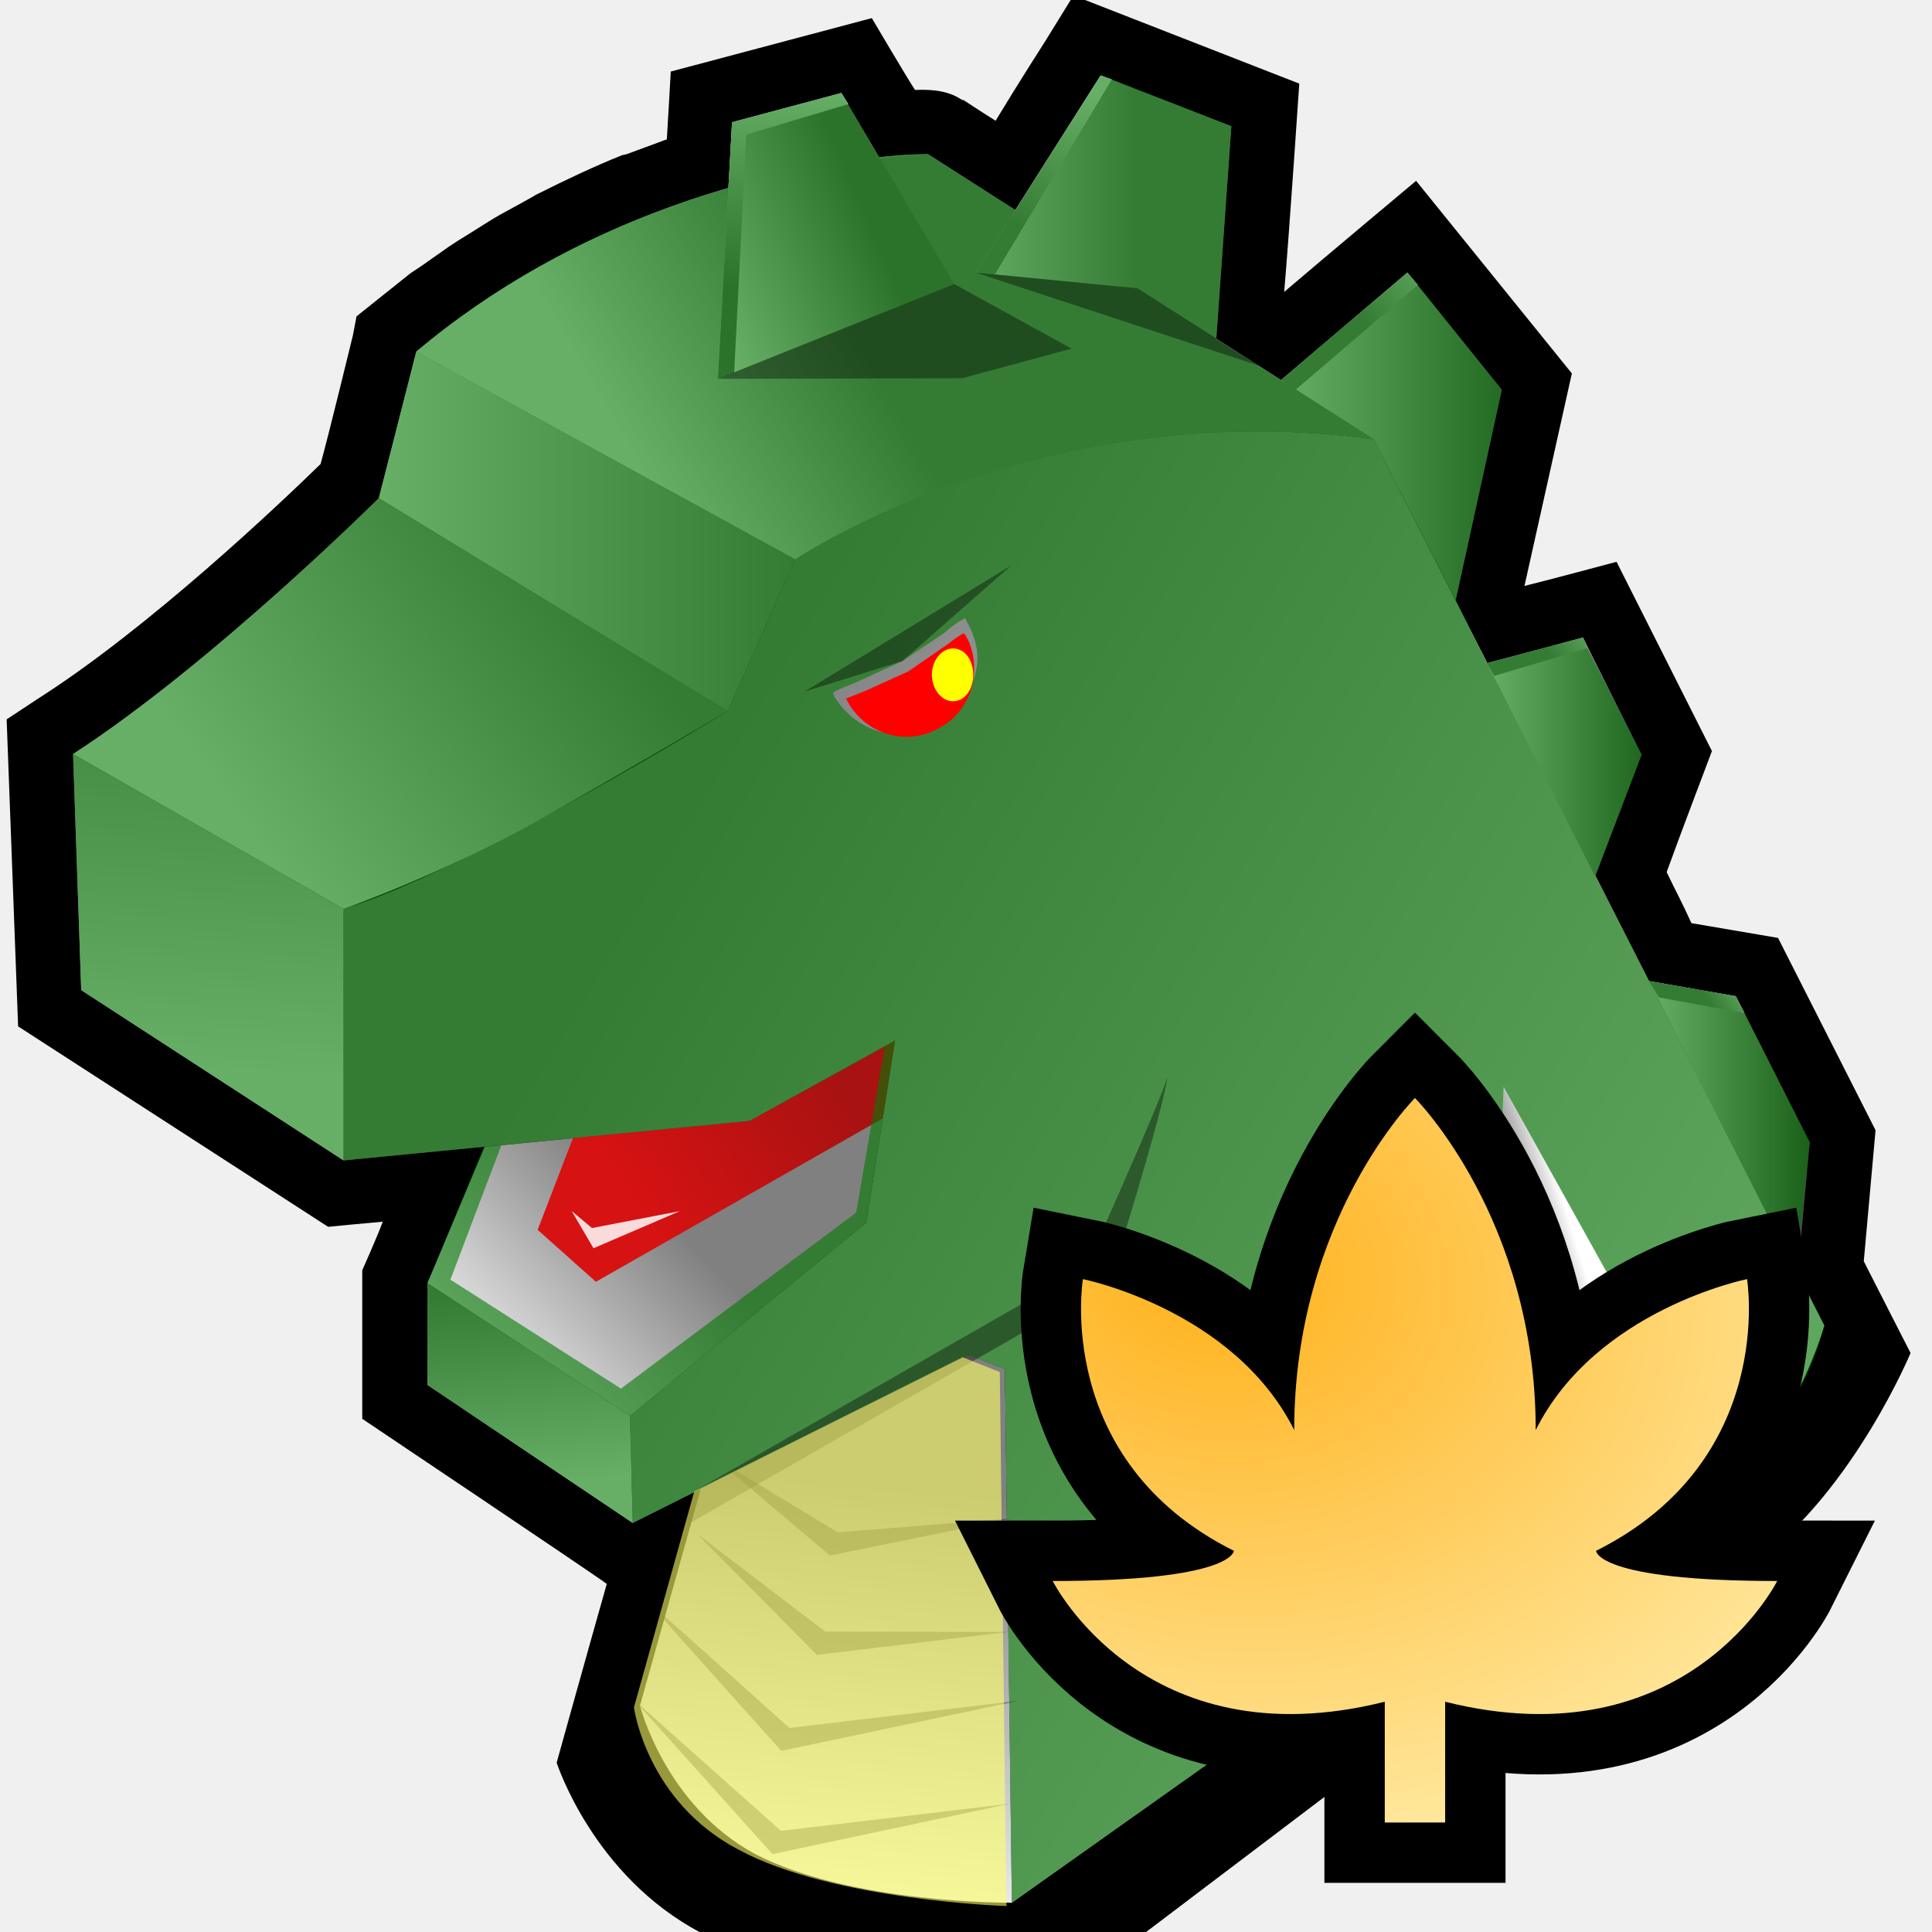
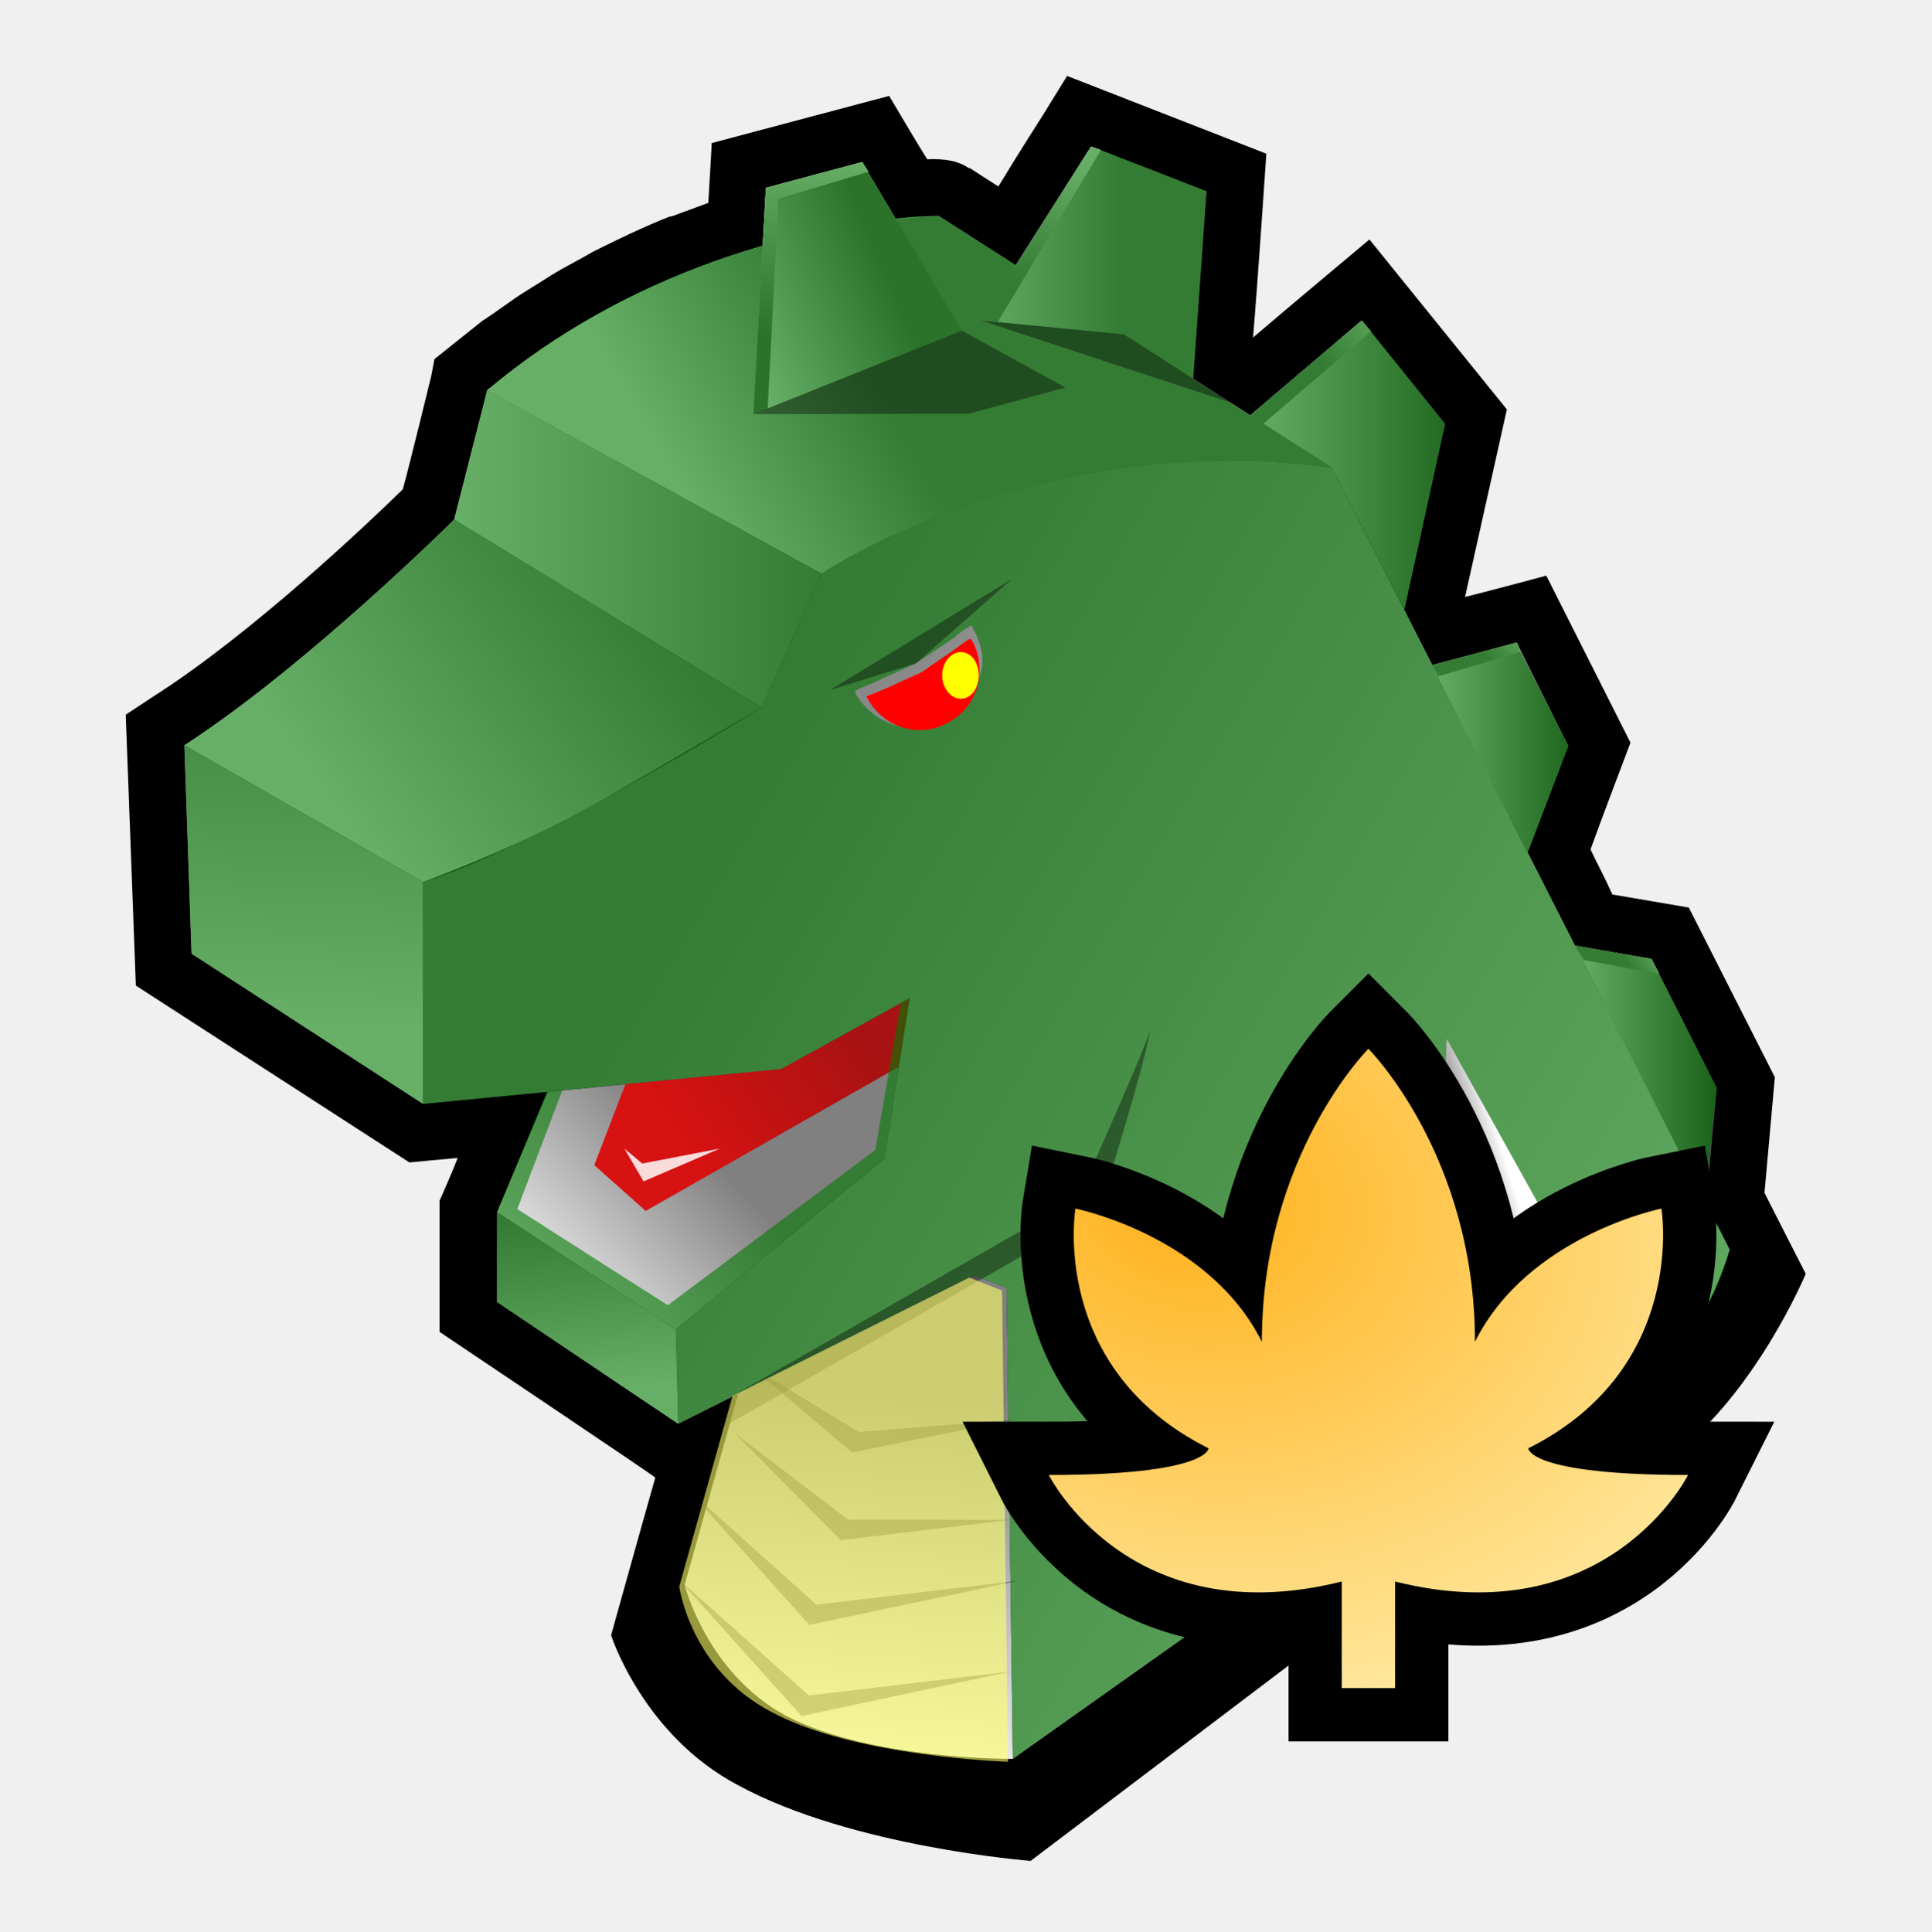
- <svg xmlns="http://www.w3.org/2000/svg" version="1.1" width="64" height="64" color-interpolation="linearRGB">
-   <g>
-     <path style="fill:#000000" d="M34.64 1.34C34.64 1.34 33.76 2.71 32.98 4C32.47 3.68 31.88 3.29 31.88 3.29C31.88 3.29 31.9 3.34 31.91 3.34C31.49 3.03 30.95 2.95 30.31 2.98C30 2.5 28.88 0.6 28.88 0.6L22.22 2.37C22.22 2.37 22.11 4.33 22.09 4.61C22.06 4.64 22.02 4.64 22.02 4.64C22.03 4.64 20.75 5.11 20.75 5.11C20.74 5.11 20.61 5.14 20.61 5.14C19.66 5.52 18.74 5.96 17.86 6.4L17.74 6.46C17.71 6.49 16.57 7.11 16.57 7.11C16.56 7.11 16.2 7.33 16.2 7.33C16.19 7.34 15.29 7.9 15.29 7.9C15.28 7.9 14.87 8.17 14.87 8.17L13.99 8.79L13.87 8.87L13.6 9.05L12.41 10L11.81 10.48L11.69 11.11C11.69 11.11 10.87 14.48 10.62 15.37C9.3 16.66 4.93 20.81 1.25 23.15L0.22 23.83L0.6 34L10.87 40.64C10.87 40.64 12.3 40.5 12.68 40.47C12.5 40.96 12 42.08 12 42.08V47C12 47 19.96 52.34 20.1 52.47C19.61 54.19 18.44 58.39 18.44 58.39C18.44 58.39 19.64 62.14 23.21 64.02C27.48 66.34 34.19 66.86 34.19 66.86L51.13 54.03C51.13 54.03 55.34 53.89 58.27 51.67C61.44 49.27 63.29 44.82 63.29 44.82C63.29 44.82 62.01 42.32 61.74 41.78C61.82 40.9 62.13 37.44 62.13 37.44L58.9 31.07C58.9 31.07 56.91 30.73 56.03 30.58C55.72 29.89 55.5 29.5 55.21 28.89C55.59 27.83 56.71 24.88 56.71 24.88L53.55 18.61C53.55 18.61 51.2 19.24 50.5 19.41C50.81 18.01 52.07 12.37 52.07 12.37L46.91 5.99C46.91 5.99 43.78 8.61 42.54 9.67C42.71 7.71 43.04 2.77 43.04 2.77L35.56 -0.15L34.64 1.34z" />
-     <linearGradient id="gradient0" gradientUnits="userSpaceOnUse" x1="20" y1="33.55" x2="20" y2="33.55">
-       <stop offset="0" stop-color="#ffffff" />
-       <stop offset="1" stop-color="#808080" />
-     </linearGradient>
-     <path style="fill:url(#gradient0)" d="M19.97 33.54C19.99 33.52 20 33.51 20 33.5V33.51L19.97 33.54z" />
-     <linearGradient id="gradient1" gradientUnits="userSpaceOnUse" x1="63.52" y1="53.13" x2="21.67" y2="28.15">
-       <stop offset="0" stop-color="#ffffff" />
-       <stop offset="1" stop-color="#808080" />
-     </linearGradient>
-     <path style="fill:url(#gradient1)" d="M49.12 51.97C49.12 51.97 54.17 51.02 57.49 48.69C59.5 47.24 60.43 43.91 60.43 43.91L45.5 14.55C34.44 13.05 26.34 18.53 26.34 18.53L24.1 23.56C24.1 23.56 15.47 28.88 11.38 30.11V38.44L24.83 37.13L29.65 34.47L28.7 40.5L20.87 46.9L20.96 50.45L32.07 44.88L33.29 45.35L33.52 63.03L49.12 51.97z" />
-     <linearGradient id="gradient2" gradientUnits="userSpaceOnUse" x1="13.79" y1="11.84" x2="45.52" y2="11.84">
-       <stop offset="0" stop-color="#ffffff" />
-       <stop offset="1" stop-color="#808080" />
-     </linearGradient>
-     <path style="fill:url(#gradient2)" d="M26.34 18.53C26.34 18.53 34.44 13.05 45.5 14.55L30.74 5.11C30.74 5.11 22.7 4.93 13.79 11.65L26.34 18.53z" />
-     <linearGradient id="gradient3" gradientUnits="userSpaceOnUse" x1="22.16" y1="17.24" x2="29.41" y2="13.03">
-       <stop offset="0" stop-color="#ffffff" />
-       <stop offset="1" stop-color="#808080" />
-     </linearGradient>
-     <path style="fill:url(#gradient3)" d="M26.34 18.53C26.34 18.53 34.44 13.05 45.5 14.55L30.74 5.11C25.53 5.34 18.94 7.3 13.79 11.65L26.34 18.53z" />
-     <linearGradient id="gradient4" gradientUnits="userSpaceOnUse" x1="8.2" y1="27.46" x2="19.58" y2="19.13">
-       <stop offset="0" stop-color="#ffffff" />
-       <stop offset="1" stop-color="#808080" />
-     </linearGradient>
-     <path style="fill:url(#gradient4)" d="M2.42 24.98L11.38 30.11C11.38 30.11 14.68 28.94 17.81 27.19C21 25.39 24.1 23.56 24.1 23.56L12.55 16.5C12.55 16.5 7.02 22 2.42 24.98z" />
-     <linearGradient id="gradient5" gradientUnits="userSpaceOnUse" x1="12.58" y1="17.62" x2="26.34" y2="17.62">
-       <stop offset="0" stop-color="#ffffff" />
-       <stop offset="1" stop-color="#808080" />
-     </linearGradient>
-     <path style="fill:url(#gradient5)" d="M13.79 11.65L26.34 18.53L24.1 23.56L12.55 16.5L13.79 11.65z" />
-     <linearGradient id="gradient6" gradientUnits="userSpaceOnUse" x1="6.69" y1="35.47" x2="7.66" y2="19.02">
-       <stop offset="0" stop-color="#ffffff" />
-       <stop offset="1" stop-color="#808080" />
-     </linearGradient>
-     <path style="fill:url(#gradient6)" d="M2.42 24.98L2.69 32.8L11.38 38.44V30.11L2.42 24.98z" />
-     <linearGradient id="gradient7" gradientUnits="userSpaceOnUse" x1="22.97" y1="8.86" x2="28.44" y2="6.53">
-       <stop offset="0" stop-color="#ffffff" />
-       <stop offset="1" stop-color="#6b6b6b" />
-     </linearGradient>
-     <path style="fill:url(#gradient7)" d="M23.78 12.55L31.61 9.41L27.87 3.08L24.25 4.05L23.78 12.55z" />
-     <linearGradient id="gradient8" gradientUnits="userSpaceOnUse" x1="31.91" y1="6.87" x2="37.68" y2="6.87">
-       <stop offset="0" stop-color="#ffffff" />
-       <stop offset="1" stop-color="#808080" />
-     </linearGradient>
-     <path style="fill:url(#gradient8)" d="M32.32 9.03L36.46 2.5L40.79 4.18L40.29 11.24L37.68 9.55L32.32 9.03z" />
-     <linearGradient id="gradient9" gradientUnits="userSpaceOnUse" x1="42.44" y1="14.47" x2="49.78" y2="14.47">
-       <stop offset="0" stop-color="#ffffff" />
-       <stop offset="1" stop-color="#575757" />
-     </linearGradient>
-     <path style="fill:url(#gradient9)" d="M42.44 12.59L46.62 9.03L49.75 12.91L48.22 19.88L45.5 14.55L42.44 12.59z" />
-     <linearGradient id="gradient10" gradientUnits="userSpaceOnUse" x1="14.95" y1="46.5" x2="21.67" y2="39.96">
-       <stop offset="0" stop-color="#ffffff" />
-       <stop offset="1" stop-color="#808080" />
-     </linearGradient>
-     <path style="fill:url(#gradient10)" d="M16.06 37.99L14.16 42.51L20.87 46.9L28.7 40.5L29.65 34.47L24.83 37.13L16.06 37.99z" />
-     <linearGradient id="gradient11" gradientUnits="userSpaceOnUse" x1="17.79" y1="49.19" x2="17.17" y2="42.62">
-       <stop offset="0" stop-color="#ffffff" />
-       <stop offset="1" stop-color="#808080" />
-     </linearGradient>
-     <path style="fill:url(#gradient11)" d="M14.16 45.88V42.51L20.87 46.9L20.96 50.45L14.16 45.88z" />
-     <linearGradient id="gradient12" gradientUnits="userSpaceOnUse" x1="26.89" y1="65.47" x2="28.29" y2="49.12">
-       <stop offset="0" stop-color="#ffffff" />
-       <stop offset="1" stop-color="#808080" />
-     </linearGradient>
-     <path style="fill:url(#gradient12)" d="M23.22 49.3L21.2 56.5C21.2 56.5 22.03 59.81 25.02 61.42C28.23 63.08 33.52 63.03 33.52 63.03L33.29 45.35L32.07 44.88L23.22 49.3z" />
-     <linearGradient id="gradient13" gradientUnits="userSpaceOnUse" x1="49.28" y1="25.11" x2="54.38" y2="25.11">
-       <stop offset="0" stop-color="#ffffff" />
-       <stop offset="1" stop-color="#4f4f4f" />
-     </linearGradient>
-     <path style="fill:url(#gradient13)" d="M49.26 21.97L52.44 21.12L54.38 25L52.84 29.03L49.26 21.97z" />
-     <linearGradient id="gradient14" gradientUnits="userSpaceOnUse" x1="54.64" y1="37.37" x2="59.95" y2="37.37">
-       <stop offset="0" stop-color="#ffffff" />
-       <stop offset="1" stop-color="#404040" />
-     </linearGradient>
-     <path style="fill:url(#gradient14)" d="M57.5 33L54.63 32.5L59.55 42.23L59.95 37.84L57.5 33z" />
-     <linearGradient id="gradient15" gradientUnits="userSpaceOnUse" x1="27.22" y1="35.32" x2="20.77" y2="39.62">
-       <stop offset="0" stop-color="#a91212" />
-       <stop offset="1" stop-color="#d71212" />
-     </linearGradient>
-     <path style="fill:url(#gradient15)" d="M18.98 37.7L17.81 40.74L19.74 42.46L29.24 37.05L29.65 34.47L24.83 37.13L18.98 37.7z" />
-     <linearGradient id="gradient16" gradientUnits="userSpaceOnUse" x1="26.27" y1="2.86" x2="25.7" y2="9.62">
-       <stop offset="0" stop-color="#ffffff" />
-       <stop offset="1" stop-color="#6b6b6b" />
-     </linearGradient>
-     <path style="fill:url(#gradient16)" d="M23.78 12.55L24.25 4.05L27.87 3.08L28.1 3.45L24.72 4.46L24.32 12.35L23.78 12.55z" />
-     <linearGradient id="gradient17" gradientUnits="userSpaceOnUse" x1="36.15" y1="3.11" x2="33.69" y2="7.45">
-       <stop offset="0" stop-color="#ffffff" />
-       <stop offset="1" stop-color="#808080" />
-     </linearGradient>
-     <path style="fill:url(#gradient17)" d="M32.32 9.03L32.95 9.1L36.83 2.63L36.46 2.5L32.32 9.03z" />
-     <linearGradient id="gradient18" gradientUnits="userSpaceOnUse" x1="47.96" y1="8.65" x2="45.17" y2="10.69">
-       <stop offset="0" stop-color="#ffffff" />
-       <stop offset="1" stop-color="#808080" />
-     </linearGradient>
-     <path style="fill:url(#gradient18)" d="M42.44 12.59L46.62 9.03L46.97 9.44L42.92 12.91L42.44 12.59z" />
-     <linearGradient id="gradient19" gradientUnits="userSpaceOnUse" x1="52.78" y1="20.38" x2="51.2" y2="21.54">
-       <stop offset="0" stop-color="#ffffff" />
-       <stop offset="1" stop-color="#808080" />
-     </linearGradient>
-     <path style="fill:url(#gradient19)" d="M49.26 21.97L52.44 21.12L52.58 21.47L49.5 22.39L49.26 21.97z" />
-     <linearGradient id="gradient20" gradientUnits="userSpaceOnUse" x1="57.49" y1="32.13" x2="56.42" y2="32.91">
-       <stop offset="0" stop-color="#ffffff" />
-       <stop offset="1" stop-color="#808080" />
-     </linearGradient>
-     <path style="fill:url(#gradient20)" d="M54.63 32.5L57.5 33L57.79 33.56L54.95 33.04L54.63 32.5z" />
-     <path style="fill:#007900; fill-opacity:0.596" d="M59.49 42.02L59.95 37.84L57.5 33L54.63 32.5L52.85 29.01L54.38 25L52.58 21.47L52.44 21.12L49.26 21.97L48.22 19.88L49.75 12.92L46.97 9.44L46.62 9.03L42.44 12.59L42.59 12.69L40.29 11.24L40.79 4.18L36.83 2.63L36.46 2.5L33.64 6.96L30.74 5.11C30.74 5.11 30.14 5.08 29.12 5.21L27.87 3.08L24.25 4.05L24.13 6.23C20.58 7.24 16.9 9 13.79 11.65L12.55 16.5C12.55 16.5 7.02 22 2.42 24.98L2.69 32.8L11.38 38.44L16.03 37.99L14.16 42.51V45.88L20.96 50.45L32.07 44.88L33.29 45.35L33.52 63.03L49.12 51.97C49.12 51.97 54.15 51.06 57 49.01C59.78 47.03 60.43 43.91 60.43 43.91L59.49 42.02z            M28.36 40.17L20.57 46L14.92 42.39L16.61 37.93L24.83 37.13L29.31 34.67L28.36 40.17z            M32.26 22.5C32.08 23.13 31.65 23.69 31.08 24C29.87 24.7 28.34 24.26 27.63 23.06C27.63 23.06 27.61 23 27.6 22.94C27.76 22.84 28.07 22.72 28.34 22.61L29.89 21.9L31.32 20.94C31.51 20.75 31.77 20.58 31.97 20.48C32 20.51 32.02 20.58 32.02 20.58C32.24 20.97 32.38 21.38 32.38 21.82C32.38 22.03 32.32 22.26 32.26 22.5z" />
-     <path style="fill:#ff0000" d="M32.2 22.76C32.02 23.36 31.64 23.84 31.12 24.11C30.07 24.73 28.7 24.35 28.09 23.26C28.09 23.26 28.07 23.22 28.02 23.14C28.21 23.07 28.47 22.97 28.7 22.87L30.09 22.24L31.35 21.37C31.52 21.24 31.75 21.07 31.91 20.98C31.97 21 32 21.07 32 21.07C32.19 21.4 32.27 21.77 32.27 22.15C32.27 22.37 32.24 22.58 32.2 22.76z" />
-     <path style="fill:#000000; fill-opacity:0.376" d="M23 49.4L35.97 41.98C35.97 41.98 38.32 36.79 38.67 35.69C38.54 36.79 36.75 42.5 36.75 42.5L22.48 50.67L23 49.4z" />
-     <path style="fill:#000000; fill-opacity:0.376" d="M23.78 12.55L31.61 9.41L35.5 11.55L31.87 12.53L23.78 12.55z" />
-     <path style="fill:#000000; fill-opacity:0.376" d="M32.32 9.03L41.72 12.12L37.68 9.55L32.32 9.03z" />
-     <path style="fill:#000000; fill-opacity:0.376" d="M24.25 48.78L24.4 48.73L27.75 50.76L33.51 50.3L27.49 51.53L24.25 48.78z" />
-     <path style="fill:#000000; fill-opacity:0.376" d="M23.09 50.81L27.34 54.05L33.39 54.06L27.06 54.82L23.09 50.81z" />
-     <path style="fill:#000000; fill-opacity:0.376" d="M21.34 52.93L26.15 57.24L33.74 56.34L25.88 58L21.34 52.93z" />
-     <path style="fill:#000000; fill-opacity:0.376" d="M21.01 56.32L25.87 60.65L33.45 59.75L25.59 61.42L21.01 56.32z" />
-     <linearGradient id="gradient21" gradientUnits="userSpaceOnUse" x1="52.85" y1="43.17" x2="49.95" y2="44.07">
-       <stop offset="0" stop-color="#ffffff" />
-       <stop offset="1" stop-color="#000000" />
-     </linearGradient>
-     <path style="fill:url(#gradient21)" d="M49.81 36L57.49 49.82L49.14 52L49.81 36z" />
-     <path style="fill:#000000; fill-opacity:0.376" d="M26.65 22.91L29.89 21.9L33.5 18.73L26.65 22.91z" />
-     <path style="fill:#ffff00" d="M30.87 22.35C30.87 21.87 31.2 21.48 31.57 21.48C31.96 21.48 32.24 21.87 32.24 22.35C32.24 22.84 31.96 23.23 31.57 23.23C31.2 23.23 30.87 22.84 30.87 22.35z" />
-     <path style="fill:#ffffff; fill-opacity:0.847" d="M19.66 41.35L22.52 40.12L19.61 40.68L18.94 40.12L19.66 41.35z" />
-     <path style="fill:#ffff66; fill-opacity:0.596" d="M23 49.4L21 56.56C21 56.56 21.41 59.68 24.48 61.28C27.6 62.96 33.34 63.14 33.34 63.14L33.12 45.45L31.89 44.96L23 49.4z" />
-     <path style="fill:none; stroke:#000000; stroke-width:4" d="M15 36C15 36 11 40 11 47C9 43 4 42 4 42C4 42 3 48 9 51C9 51 9 52 3 52C3 52 6 58 14 56V60H16V56C24 58 27 52 27 52C21 52 21 51 21 51C27 48 26 42 26 42C26 42 21 43 19 47C19 40 15 36 15 36z" transform="matrix(1,0,0,1,31.8725,0.3725)" />
-     <radialGradient id="gradient22" gradientUnits="userSpaceOnUse" cx="0" cy="0" r="64" gradientTransform="matrix(0.0874,-0.379,0.4747,0.1095,8.1495,41.5886)">
-       <stop offset="0" stop-color="#ffb11b" />
-       <stop offset="1" stop-color="#fff9c7" />
-     </radialGradient>
-     <path style="fill:url(#gradient22)" d="M15 36C15 36 11 40 11 47C9 43 4 42 4 42C4 42 3 48 9 51C9 51 9 52 3 52C3 52 6 58 14 56V60H16V56C24 58 27 52 27 52C21 52 21 51 21 51C27 48 26 42 26 42C26 42 21 43 19 47C19 40 15 36 15 36z" transform="matrix(1,0,0,1,31.8725,0.3725)" />
-   </g>
+ <svg xmlns="http://www.w3.org/2000/svg" viewBox="-4.5 -3 72.5 72.5">
+   <path d="M34.64 1.34S33.76 2.71 32.98 4c-.51-.32-1.1-.71-1.1-.71s.02.05.03.05c-.42-.31-.96-.39-1.6-.36C30 2.5 28.88.6 28.88.6l-6.66 1.77s-.11 1.96-.13 2.24c-.03.03-.07.03-.07.03.01 0-1.27.47-1.27.47-.01 0-.14.03-.14.03-.95.38-1.87.82-2.75 1.26l-.12.06c-.03.03-1.17.65-1.17.65-.01 0-.37.22-.37.22-.01.01-.91.57-.91.57-.01 0-.42.27-.42.27l-.88.62-.12.08-.27.18-1.19.95-.6.48-.12.63s-.82 3.37-1.07 4.26c-1.32 1.29-5.69 5.44-9.37 7.78l-1.03.68L.6 34l10.27 6.64s1.43-.14 1.81-.17c-.18.49-.68 1.61-.68 1.61V47s7.96 5.34 8.1 5.47c-.49 1.72-1.66 5.92-1.66 5.92s1.2 3.75 4.77 5.63c4.27 2.32 10.98 2.84 10.98 2.84l16.94-12.83s4.21-.14 7.14-2.36c3.17-2.4 5.02-6.85 5.02-6.85s-1.28-2.5-1.55-3.04l.39-4.34-3.23-6.37-2.87-.49c-.31-.69-.53-1.08-.82-1.69.38-1.06 1.5-4.01 1.5-4.01l-3.16-6.27s-2.35.63-3.05.8c.31-1.4 1.57-7.04 1.57-7.04l-5.16-6.38s-3.13 2.62-4.37 3.68c.17-1.96.5-6.9.5-6.9L35.56-.15l-.92 1.49z" />
+   <linearGradient id="a" x1="20" x2="20" y1="33.55" y2="33.55" gradientUnits="userSpaceOnUse">
+     <stop offset="0" stop-color="#fff" />
+     <stop offset="1" stop-color="gray" />
+   </linearGradient>
+   <path fill="url(#a)" d="M19.97 33.54c.02-.02.03-.03.03-.04v.01l-.03.03z" />
+   <linearGradient id="b" x1="63.52" x2="21.67" y1="53.13" y2="28.15" gradientUnits="userSpaceOnUse">
+     <stop offset="0" stop-color="#fff" />
+     <stop offset="1" stop-color="gray" />
+   </linearGradient>
+   <path fill="url(#b)" d="M49.12 51.97s5.05-.95 8.37-3.28c2.01-1.45 2.94-4.78 2.94-4.78L45.5 14.55c-11.06-1.5-19.16 3.98-19.16 3.98l-2.24 5.03s-8.63 5.32-12.72 6.55v8.33l13.45-1.31 4.82-2.66-.95 6.03-7.83 6.4.09 3.55 11.11-5.57 1.22.47.23 17.68 15.6-11.06z" />
+   <linearGradient id="c" x1="13.79" x2="45.52" y1="11.84" y2="11.84" gradientUnits="userSpaceOnUse">
+     <stop offset="0" stop-color="#fff" />
+     <stop offset="1" stop-color="gray" />
+   </linearGradient>
+   <path fill="url(#c)" d="M26.34 18.53s8.1-5.48 19.16-3.98L30.74 5.11s-8.04-.18-16.95 6.54l12.55 6.88z" />
+   <linearGradient id="d" x1="22.16" x2="29.41" y1="17.24" y2="13.03" gradientUnits="userSpaceOnUse">
+     <stop offset="0" stop-color="#fff" />
+     <stop offset="1" stop-color="gray" />
+   </linearGradient>
+   <path fill="url(#d)" d="M26.34 18.53s8.1-5.48 19.16-3.98L30.74 5.11c-5.21.23-11.8 2.19-16.95 6.54l12.55 6.88z" />
+   <linearGradient id="e" x1="8.2" x2="19.58" y1="27.46" y2="19.13" gradientUnits="userSpaceOnUse">
+     <stop offset="0" stop-color="#fff" />
+     <stop offset="1" stop-color="gray" />
+   </linearGradient>
+   <path fill="url(#e)" d="M2.42 24.98l8.96 5.13s3.3-1.17 6.43-2.92c3.19-1.8 6.29-3.63 6.29-3.63L12.55 16.5S7.02 22 2.42 24.98z" />
+   <linearGradient id="f" x1="12.58" x2="26.34" y1="17.62" y2="17.62" gradientUnits="userSpaceOnUse">
+     <stop offset="0" stop-color="#fff" />
+     <stop offset="1" stop-color="gray" />
+   </linearGradient>
+   <path fill="url(#f)" d="M13.79 11.65l12.55 6.88-2.24 5.03-11.55-7.06 1.24-4.85z" />
+   <linearGradient id="g" x1="6.69" x2="7.66" y1="35.47" y2="19.02" gradientUnits="userSpaceOnUse">
+     <stop offset="0" stop-color="#fff" />
+     <stop offset="1" stop-color="gray" />
+   </linearGradient>
+   <path fill="url(#g)" d="M2.42 24.98l.27 7.82 8.69 5.64v-8.33l-8.96-5.13z" />
+   <linearGradient id="h" x1="22.97" x2="28.44" y1="8.86" y2="6.53" gradientUnits="userSpaceOnUse">
+     <stop offset="0" stop-color="#fff" />
+     <stop offset="1" stop-color="#6b6b6b" />
+   </linearGradient>
+   <path fill="url(#h)" d="M23.78 12.55l7.83-3.14-3.74-6.33-3.62.97-.47 8.5z" />
+   <linearGradient id="i" x1="31.91" x2="37.68" y1="6.87" y2="6.87" gradientUnits="userSpaceOnUse">
+     <stop offset="0" stop-color="#fff" />
+     <stop offset="1" stop-color="gray" />
+   </linearGradient>
+   <path fill="url(#i)" d="M32.32 9.03l4.14-6.53 4.33 1.68-.5 7.06-2.61-1.69-5.36-.52z" />
+   <linearGradient id="j" x1="42.44" x2="49.78" y1="14.47" y2="14.47" gradientUnits="userSpaceOnUse">
+     <stop offset="0" stop-color="#fff" />
+     <stop offset="1" stop-color="#575757" />
+   </linearGradient>
+   <path fill="url(#j)" d="M42.44 12.59l4.18-3.56 3.13 3.88-1.53 6.97-2.72-5.33-3.06-1.96z" />
+   <linearGradient id="k" x1="14.95" x2="21.67" y1="46.5" y2="39.96" gradientUnits="userSpaceOnUse">
+     <stop offset="0" stop-color="#fff" />
+     <stop offset="1" stop-color="gray" />
+   </linearGradient>
+   <path fill="url(#k)" d="M16.06 37.99l-1.9 4.52 6.71 4.39 7.83-6.4.95-6.03-4.82 2.66-8.77.86z" />
+   <linearGradient id="l" x1="17.79" x2="17.17" y1="49.19" y2="42.62" gradientUnits="userSpaceOnUse">
+     <stop offset="0" stop-color="#fff" />
+     <stop offset="1" stop-color="gray" />
+   </linearGradient>
+   <path fill="url(#l)" d="M14.16 45.88v-3.37l6.71 4.39.09 3.55-6.8-4.57z" />
+   <linearGradient id="m" x1="26.89" x2="28.29" y1="65.47" y2="49.12" gradientUnits="userSpaceOnUse">
+     <stop offset="0" stop-color="#fff" />
+     <stop offset="1" stop-color="gray" />
+   </linearGradient>
+   <path fill="url(#m)" d="M23.22 49.3l-2.02 7.2s.83 3.31 3.82 4.92c3.21 1.66 8.5 1.61 8.5 1.61l-.23-17.68-1.22-.47-8.85 4.42z" />
+   <linearGradient id="n" x1="49.28" x2="54.38" y1="25.11" y2="25.11" gradientUnits="userSpaceOnUse">
+     <stop offset="0" stop-color="#fff" />
+     <stop offset="1" stop-color="#4f4f4f" />
+   </linearGradient>
+   <path fill="url(#n)" d="M49.26 21.97l3.18-.85L54.38 25l-1.54 4.03-3.58-7.06z" />
+   <linearGradient id="o" x1="54.64" x2="59.95" y1="37.37" y2="37.37" gradientUnits="userSpaceOnUse">
+     <stop offset="0" stop-color="#fff" />
+     <stop offset="1" stop-color="#404040" />
+   </linearGradient>
+   <path fill="url(#o)" d="M57.5 33l-2.87-.5 4.92 9.73.4-4.39L57.5 33z" />
+   <linearGradient id="p" x1="27.22" x2="20.77" y1="35.32" y2="39.62" gradientUnits="userSpaceOnUse">
+     <stop offset="0" stop-color="#a91212" />
+     <stop offset="1" stop-color="#d71212" />
+   </linearGradient>
+   <path fill="url(#p)" d="M18.98 37.7l-1.17 3.04 1.93 1.72 9.5-5.41.41-2.58-4.82 2.66-5.85.57z" />
+   <linearGradient id="q" x1="26.27" x2="25.7" y1="2.86" y2="9.62" gradientUnits="userSpaceOnUse">
+     <stop offset="0" stop-color="#fff" />
+     <stop offset="1" stop-color="#6b6b6b" />
+   </linearGradient>
+   <path fill="url(#q)" d="M23.78 12.55l.47-8.5 3.62-.97.23.37-3.38 1.01-.4 7.89-.54.2z" />
+   <linearGradient id="r" x1="36.15" x2="33.69" y1="3.11" y2="7.45" gradientUnits="userSpaceOnUse">
+     <stop offset="0" stop-color="#fff" />
+     <stop offset="1" stop-color="gray" />
+   </linearGradient>
+   <path fill="url(#r)" d="M32.32 9.03l.63.07 3.88-6.47-.37-.13-4.14 6.53z" />
+   <linearGradient id="s" x1="47.96" x2="45.17" y1="8.65" y2="10.69" gradientUnits="userSpaceOnUse">
+     <stop offset="0" stop-color="#fff" />
+     <stop offset="1" stop-color="gray" />
+   </linearGradient>
+   <path fill="url(#s)" d="M42.44 12.59l4.18-3.56.35.41-4.05 3.47-.48-.32z" />
+   <linearGradient id="t" x1="52.78" x2="51.2" y1="20.38" y2="21.54" gradientUnits="userSpaceOnUse">
+     <stop offset="0" stop-color="#fff" />
+     <stop offset="1" stop-color="gray" />
+   </linearGradient>
+   <path fill="url(#t)" d="M49.26 21.97l3.18-.85.14.35-3.08.92-.24-.42z" />
+   <linearGradient id="u" x1="57.49" x2="56.42" y1="32.13" y2="32.91" gradientUnits="userSpaceOnUse">
+     <stop offset="0" stop-color="#fff" />
+     <stop offset="1" stop-color="gray" />
+   </linearGradient>
+   <path fill="url(#u)" d="M54.63 32.5l2.87.5.29.56-2.84-.52-.32-.54z" />
+   <path fill="#007900" fill-opacity=".596" d="M59.49 42.02l.46-4.18L57.5 33l-2.87-.5-1.78-3.49L54.38 25l-1.8-3.53-.14-.35-3.18.85-1.04-2.09 1.53-6.96-2.78-3.48-.35-.41-4.18 3.56.15.1-2.3-1.45.5-7.06-3.96-1.55-.37-.13-2.82 4.46-2.9-1.85s-.6-.03-1.62.1l-1.25-2.13-3.62.97-.12 2.18C20.58 7.24 16.9 9 13.79 11.65l-1.24 4.85S7.02 22 2.42 24.98l.27 7.82 8.69 5.64 4.65-.45-1.87 4.52v3.37l6.8 4.57 11.11-5.57 1.22.47.23 17.68 15.6-11.06s5.03-.91 7.88-2.96c2.78-1.98 3.43-5.1 3.43-5.1l-.94-1.89zm-31.13-1.85L20.57 46l-5.65-3.61 1.69-4.46 8.22-.8 4.48-2.46-.95 5.5zm3.9-17.67c-.18.63-.61 1.19-1.18 1.5-1.21.7-2.74.26-3.45-.94 0 0-.02-.06-.03-.12.16-.1.47-.22.74-.33l1.55-.71 1.43-.96c.19-.19.45-.36.65-.46.03.03.05.1.05.1.22.39.36.8.36 1.24 0 .21-.06.44-.12.68z" />
+   <path fill="red" d="M32.2 22.76c-.18.6-.56 1.08-1.08 1.35-1.05.62-2.42.24-3.03-.85 0 0-.02-.04-.07-.12.19-.07.45-.17.68-.27l1.39-.63 1.26-.87c.17-.13.4-.3.56-.39.06.02.09.09.09.09.19.33.27.7.27 1.08 0 .22-.03.43-.07.61z" />
+   <path fill-opacity=".376" d="M23 49.4l12.97-7.42s2.35-5.19 2.7-6.29c-.13 1.1-1.92 6.81-1.92 6.81l-14.27 8.17.52-1.27zm.78-36.85l7.83-3.14 3.89 2.14-3.63.98-8.09.02zm8.54-3.52l9.4 3.09-4.04-2.57-5.36-.52z" />
+   <path fill-opacity=".376" d="M24.25 48.78l.15-.05 3.35 2.03 5.76-.46-6.02 1.23-3.24-2.75zm-1.16 2.03l4.25 3.24 6.05.01-6.33.76-3.97-4.01z" />
+   <path fill-opacity=".376" d="M21.34 52.93l4.81 4.31 7.59-.9L25.88 58l-4.54-5.07zm-.33 3.39l4.86 4.33 7.58-.9-7.86 1.67-4.58-5.1z" />
+   <linearGradient id="v" x1="52.85" x2="49.95" y1="43.17" y2="44.07" gradientUnits="userSpaceOnUse">
+     <stop offset="0" stop-color="#fff" />
+     <stop offset="1" />
+   </linearGradient>
+   <path fill="url(#v)" d="M49.81 36l7.68 13.82L49.14 52l.67-16z" />
+   <path fill-opacity=".376" d="M26.65 22.91l3.24-1.01 3.61-3.17-6.85 4.18z" />
+   <path fill="#ff0" d="M30.87 22.35c0-.48.33-.87.7-.87.39 0 .67.39.67.87 0 .49-.28.88-.67.88-.37 0-.7-.39-.7-.88z" />
+   <path fill="#fff" fill-opacity=".847" d="M19.66 41.35l2.86-1.23-2.91.56-.67-.56.72 1.23z" />
+   <path fill="#ff6" fill-opacity=".596" d="M23 49.4l-2 7.16s.41 3.12 3.48 4.72c3.12 1.68 8.86 1.86 8.86 1.86l-.22-17.69-1.23-.49L23 49.4z" />
+   <path fill="none" stroke="#000" stroke-width="4" d="M46.873 36.373s-4 4-4 11c-2-4-7-5-7-5s-1 6 5 9c0 0 0 1-6 1 0 0 3 6 11 4v4h2v-4c8 2 11-4 11-4-6 0-6-1-6-1 6-3 5-9 5-9s-5 1-7 5c0-7-4-11-4-11z" />
+   <radialGradient id="w" cx="0" cy="0" r="64" gradientUnits="userSpaceOnUse" gradientTransform="matrix(.0874 -.379 .4747 .1095 8.15 41.59)">
+     <stop offset="0" stop-color="#ffb11b" />
+     <stop offset="1" stop-color="#fff9c7" />
+   </radialGradient>
+   <path fill="url(#w)" d="M15 36s-4 4-4 11c-2-4-7-5-7-5s-1 6 5 9c0 0 0 1-6 1 0 0 3 6 11 4v4h2v-4c8 2 11-4 11-4-6 0-6-1-6-1 6-3 5-9 5-9s-5 1-7 5c0-7-4-11-4-11z" transform="translate(31.872 .372)" />
</svg>
